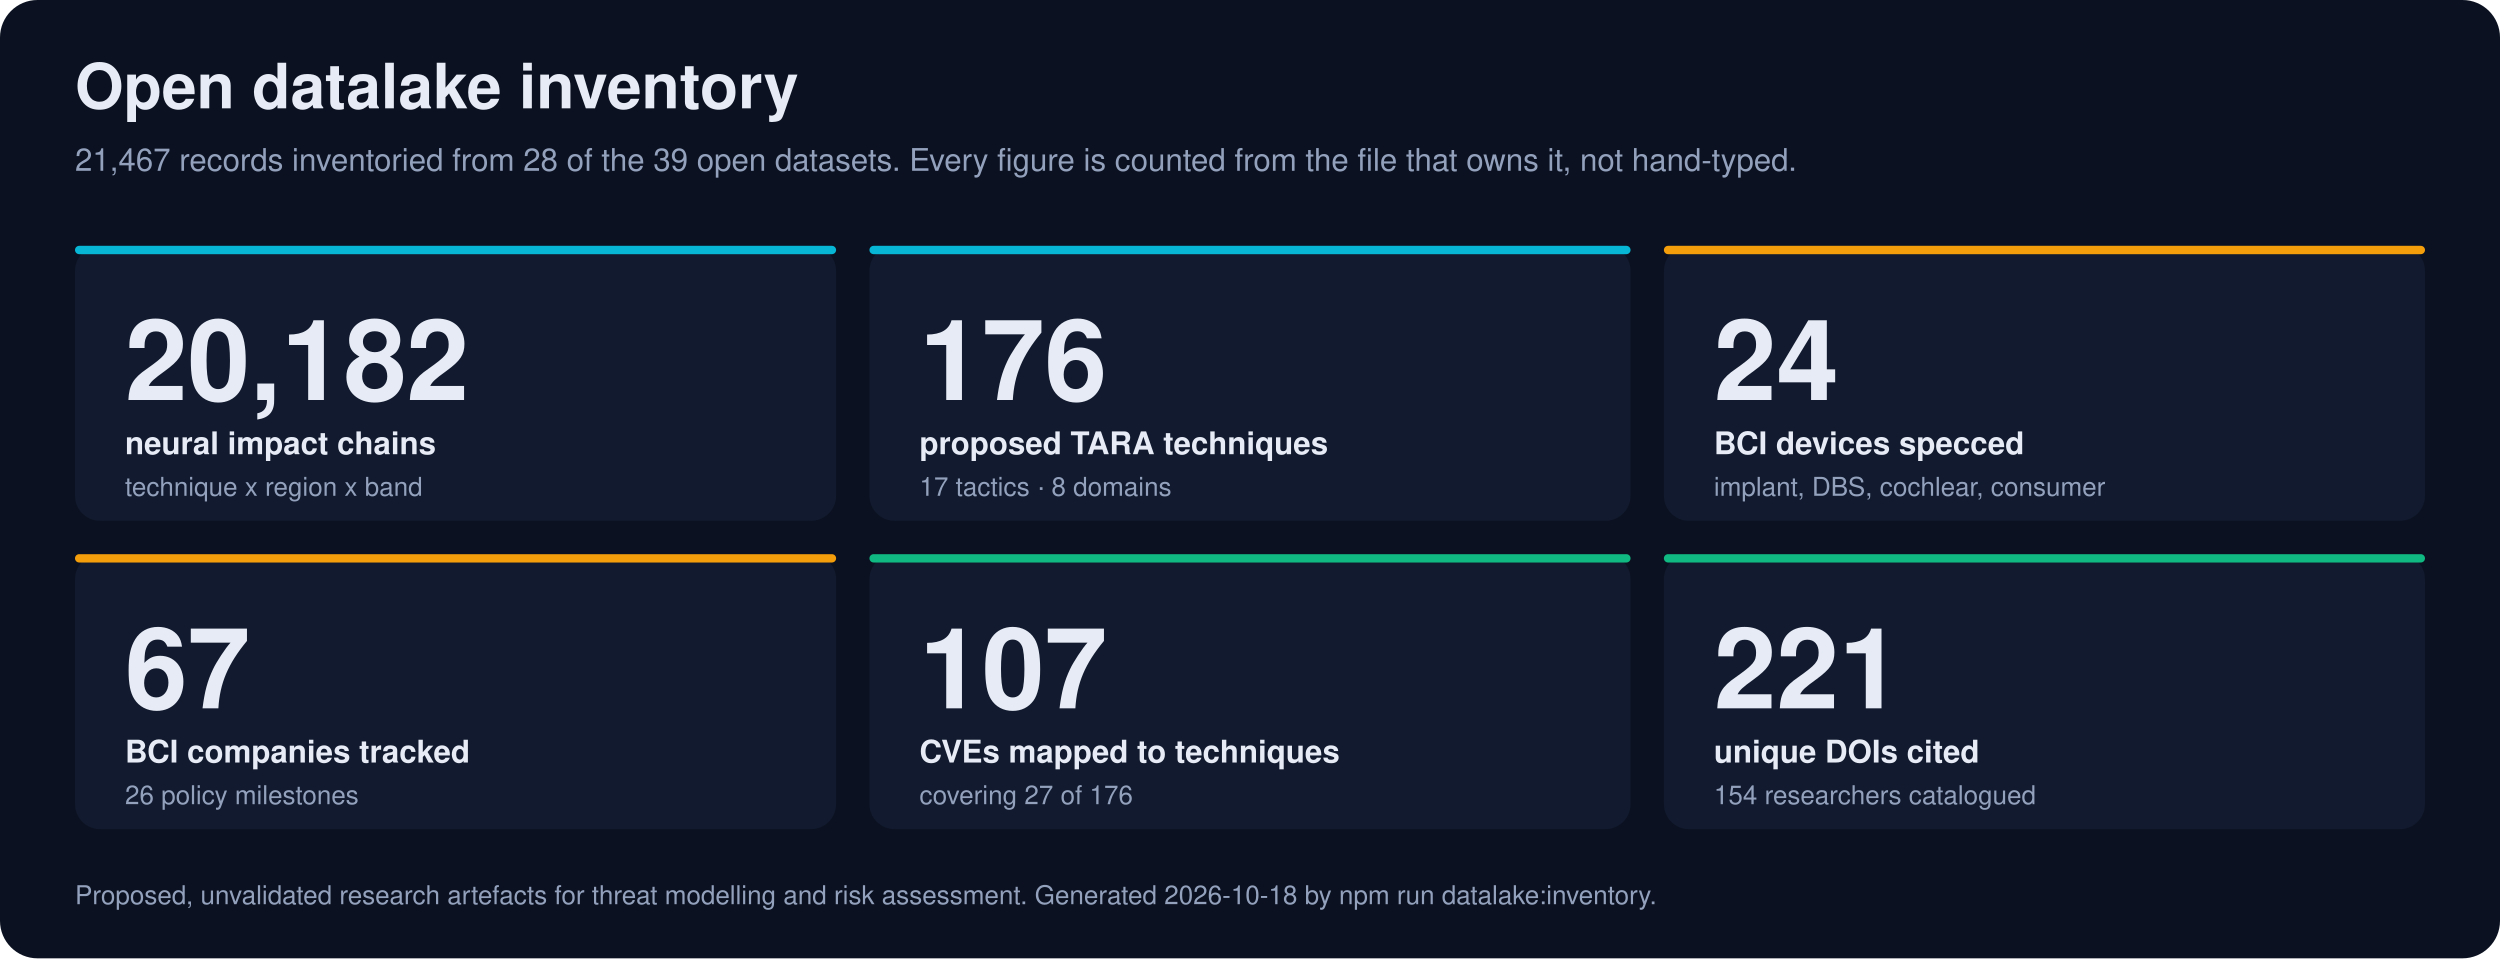
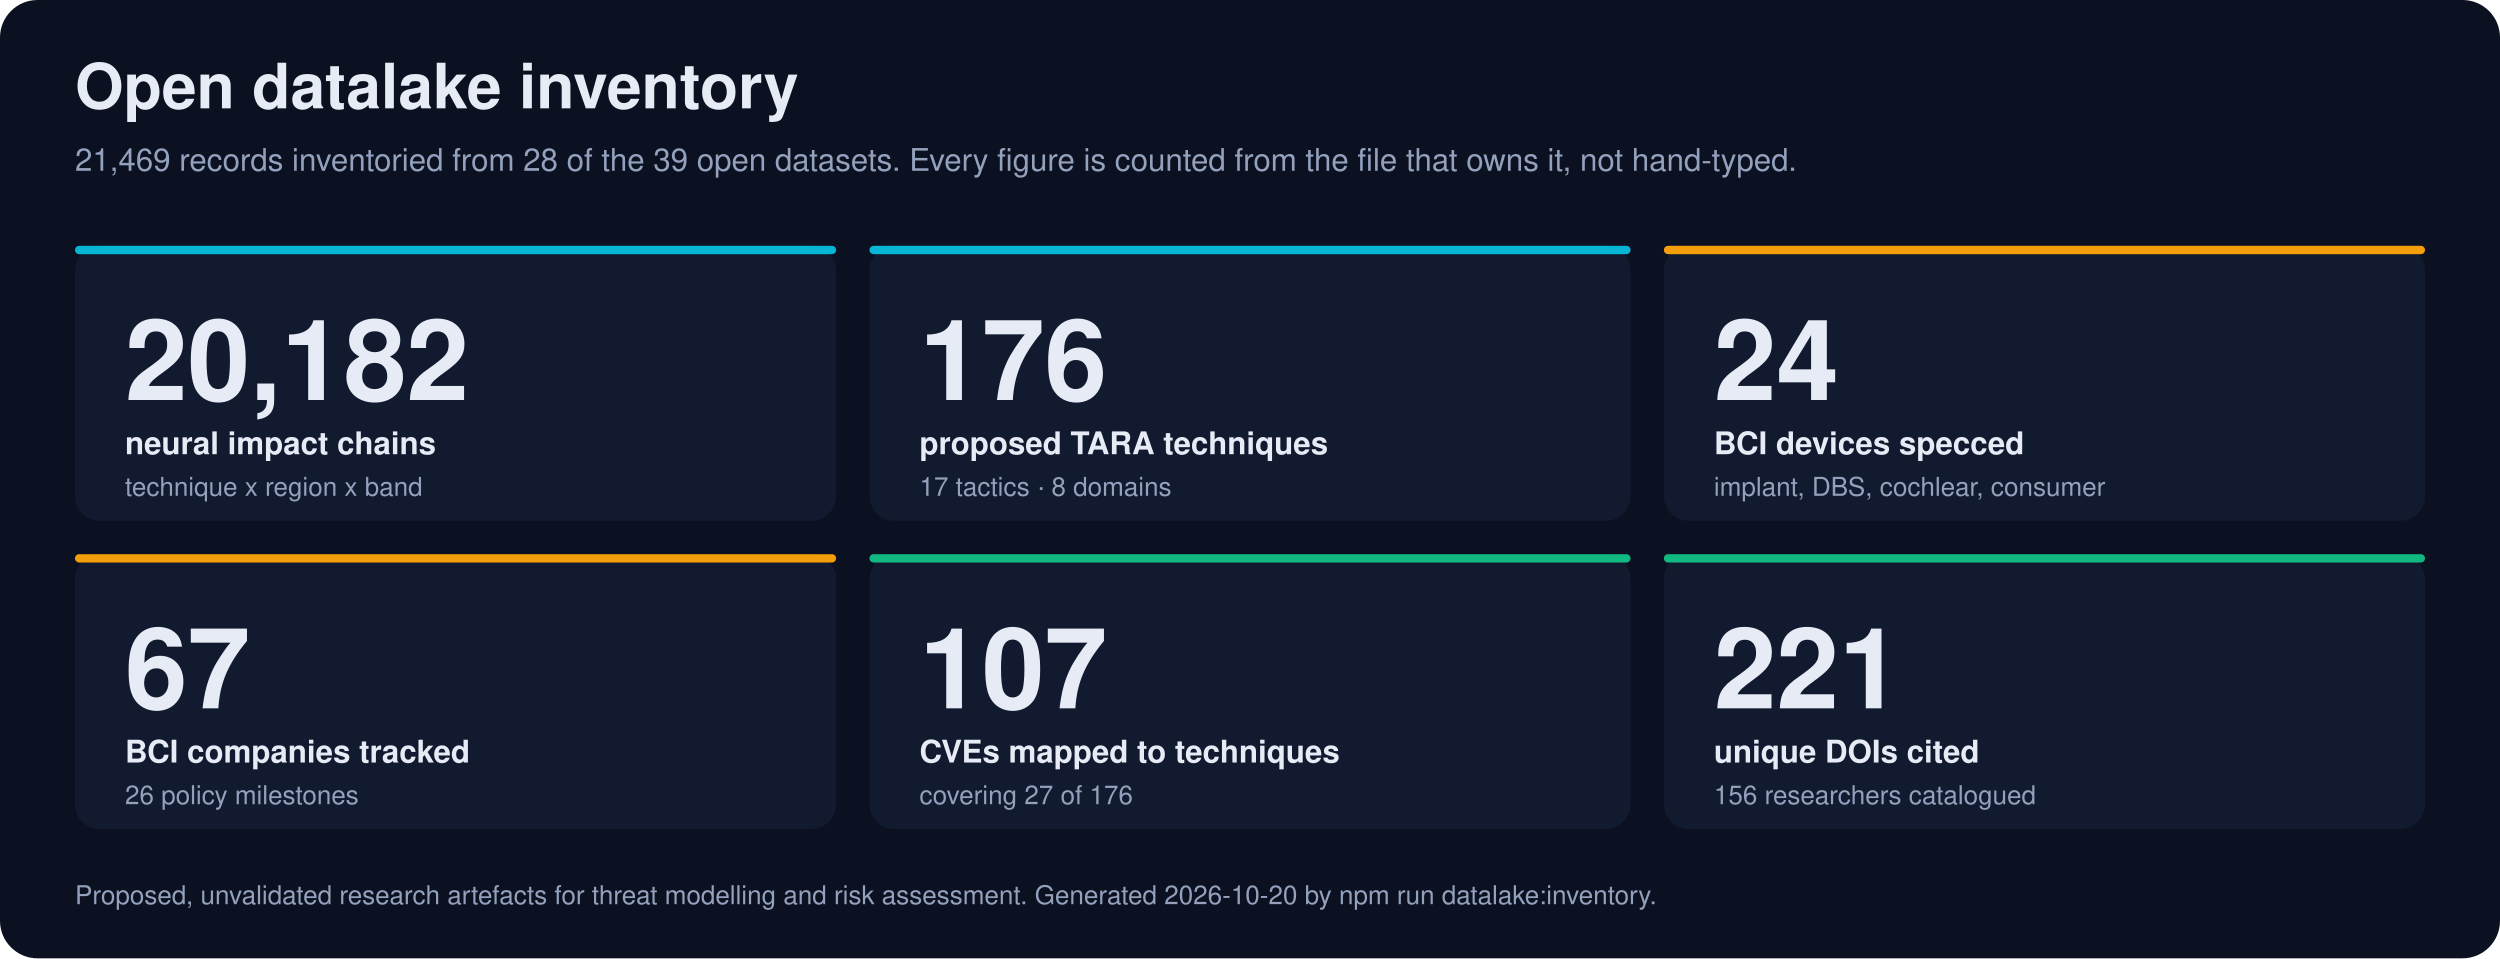
- <svg xmlns="http://www.w3.org/2000/svg" viewBox="0 0 1200 460" width="1200" height="460" role="img" aria-label="Open datalake inventory: 21,467 records across 28 datasets, including 20,182 neural impact chains, 176 proposed techniques, 24 BCI devices and 221 cited DOIs.">
+ <svg xmlns="http://www.w3.org/2000/svg" viewBox="0 0 1200 460" width="1200" height="460" role="img" aria-label="Open datalake inventory: 21,469 records across 28 datasets, including 20,182 neural impact chains, 176 proposed techniques, 24 BCI devices and 221 cited DOIs.">
  <rect width="1200" height="460" rx="18" fill="#0b1120" />
  <text x="36" y="52" font-family="-apple-system,BlinkMacSystemFont,'Segoe UI',Helvetica,Arial,sans-serif" font-size="30" font-weight="700" fill="#e6ebf5">Open datalake inventory</text>
-   <text x="36" y="82" font-family="-apple-system,BlinkMacSystemFont,'Segoe UI',Helvetica,Arial,sans-serif" font-size="15" fill="#93a1bd">21,467 records inventoried from 28 of the 39 open datasets. Every figure is counted from the file that owns it, not hand-typed.</text>
+   <text x="36" y="82" font-family="-apple-system,BlinkMacSystemFont,'Segoe UI',Helvetica,Arial,sans-serif" font-size="15" fill="#93a1bd">21,469 records inventoried from 28 of the 39 open datasets. Every figure is counted from the file that owns it, not hand-typed.</text>
  <rect x="36" y="118" width="365.333" height="132" rx="12" fill="#111a2e" />
  <rect x="36" y="118" width="365.333" height="4" rx="2" fill="#06b6d4" />
  <text x="60" y="192" font-family="-apple-system,BlinkMacSystemFont,'Segoe UI',Helvetica,Arial,sans-serif" font-size="54" font-weight="700" fill="#e6ebf5">20,182</text>
  <text x="60" y="218" font-family="-apple-system,BlinkMacSystemFont,'Segoe UI',Helvetica,Arial,sans-serif" font-size="15" font-weight="600" fill="#e6ebf5">neural impact chains</text>
  <text x="60" y="238" font-family="-apple-system,BlinkMacSystemFont,'Segoe UI',Helvetica,Arial,sans-serif" font-size="12.5" fill="#93a1bd">technique x region x band</text>
  <rect x="417.333" y="118" width="365.333" height="132" rx="12" fill="#111a2e" />
  <rect x="417.333" y="118" width="365.333" height="4" rx="2" fill="#06b6d4" />
  <text x="441.333" y="192" font-family="-apple-system,BlinkMacSystemFont,'Segoe UI',Helvetica,Arial,sans-serif" font-size="54" font-weight="700" fill="#e6ebf5">176</text>
  <text x="441.333" y="218" font-family="-apple-system,BlinkMacSystemFont,'Segoe UI',Helvetica,Arial,sans-serif" font-size="15" font-weight="600" fill="#e6ebf5">proposed TARA techniques</text>
  <text x="441.333" y="238" font-family="-apple-system,BlinkMacSystemFont,'Segoe UI',Helvetica,Arial,sans-serif" font-size="12.5" fill="#93a1bd">17 tactics · 8 domains</text>
  <rect x="798.667" y="118" width="365.333" height="132" rx="12" fill="#111a2e" />
  <rect x="798.667" y="118" width="365.333" height="4" rx="2" fill="#f59e0b" />
  <text x="822.667" y="192" font-family="-apple-system,BlinkMacSystemFont,'Segoe UI',Helvetica,Arial,sans-serif" font-size="54" font-weight="700" fill="#e6ebf5">24</text>
  <text x="822.667" y="218" font-family="-apple-system,BlinkMacSystemFont,'Segoe UI',Helvetica,Arial,sans-serif" font-size="15" font-weight="600" fill="#e6ebf5">BCI devices specced</text>
  <text x="822.667" y="238" font-family="-apple-system,BlinkMacSystemFont,'Segoe UI',Helvetica,Arial,sans-serif" font-size="12.5" fill="#93a1bd">implant, DBS, cochlear, consumer</text>
  <rect x="36" y="266" width="365.333" height="132" rx="12" fill="#111a2e" />
  <rect x="36" y="266" width="365.333" height="4" rx="2" fill="#f59e0b" />
  <text x="60" y="340" font-family="-apple-system,BlinkMacSystemFont,'Segoe UI',Helvetica,Arial,sans-serif" font-size="54" font-weight="700" fill="#e6ebf5">67</text>
  <text x="60" y="366" font-family="-apple-system,BlinkMacSystemFont,'Segoe UI',Helvetica,Arial,sans-serif" font-size="15" font-weight="600" fill="#e6ebf5">BCI companies tracked</text>
  <text x="60" y="386" font-family="-apple-system,BlinkMacSystemFont,'Segoe UI',Helvetica,Arial,sans-serif" font-size="12.5" fill="#93a1bd">26 policy milestones</text>
  <rect x="417.333" y="266" width="365.333" height="132" rx="12" fill="#111a2e" />
  <rect x="417.333" y="266" width="365.333" height="4" rx="2" fill="#10b981" />
  <text x="441.333" y="340" font-family="-apple-system,BlinkMacSystemFont,'Segoe UI',Helvetica,Arial,sans-serif" font-size="54" font-weight="700" fill="#e6ebf5">107</text>
  <text x="441.333" y="366" font-family="-apple-system,BlinkMacSystemFont,'Segoe UI',Helvetica,Arial,sans-serif" font-size="15" font-weight="600" fill="#e6ebf5">CVEs mapped to techniques</text>
  <text x="441.333" y="386" font-family="-apple-system,BlinkMacSystemFont,'Segoe UI',Helvetica,Arial,sans-serif" font-size="12.5" fill="#93a1bd">covering 27 of 176</text>
  <rect x="798.667" y="266" width="365.333" height="132" rx="12" fill="#111a2e" />
  <rect x="798.667" y="266" width="365.333" height="4" rx="2" fill="#10b981" />
  <text x="822.667" y="340" font-family="-apple-system,BlinkMacSystemFont,'Segoe UI',Helvetica,Arial,sans-serif" font-size="54" font-weight="700" fill="#e6ebf5">221</text>
  <text x="822.667" y="366" font-family="-apple-system,BlinkMacSystemFont,'Segoe UI',Helvetica,Arial,sans-serif" font-size="15" font-weight="600" fill="#e6ebf5">unique DOIs cited</text>
-   <text x="822.667" y="386" font-family="-apple-system,BlinkMacSystemFont,'Segoe UI',Helvetica,Arial,sans-serif" font-size="12.5" fill="#93a1bd">154 researchers catalogued</text>
-   <text x="36" y="434" font-family="-apple-system,BlinkMacSystemFont,'Segoe UI',Helvetica,Arial,sans-serif" font-size="12.5" fill="#93a1bd">Proposed, unvalidated research artefacts for threat modelling and risk assessment. Generated 2026-10-18 by npm run datalake:inventory.</text>
+   <text x="822.667" y="386" font-family="-apple-system,BlinkMacSystemFont,'Segoe UI',Helvetica,Arial,sans-serif" font-size="12.5" fill="#93a1bd">156 researchers catalogued</text>
+   <text x="36" y="434" font-family="-apple-system,BlinkMacSystemFont,'Segoe UI',Helvetica,Arial,sans-serif" font-size="12.5" fill="#93a1bd">Proposed, unvalidated research artefacts for threat modelling and risk assessment. Generated 2026-10-20 by npm run datalake:inventory.</text>
</svg>
